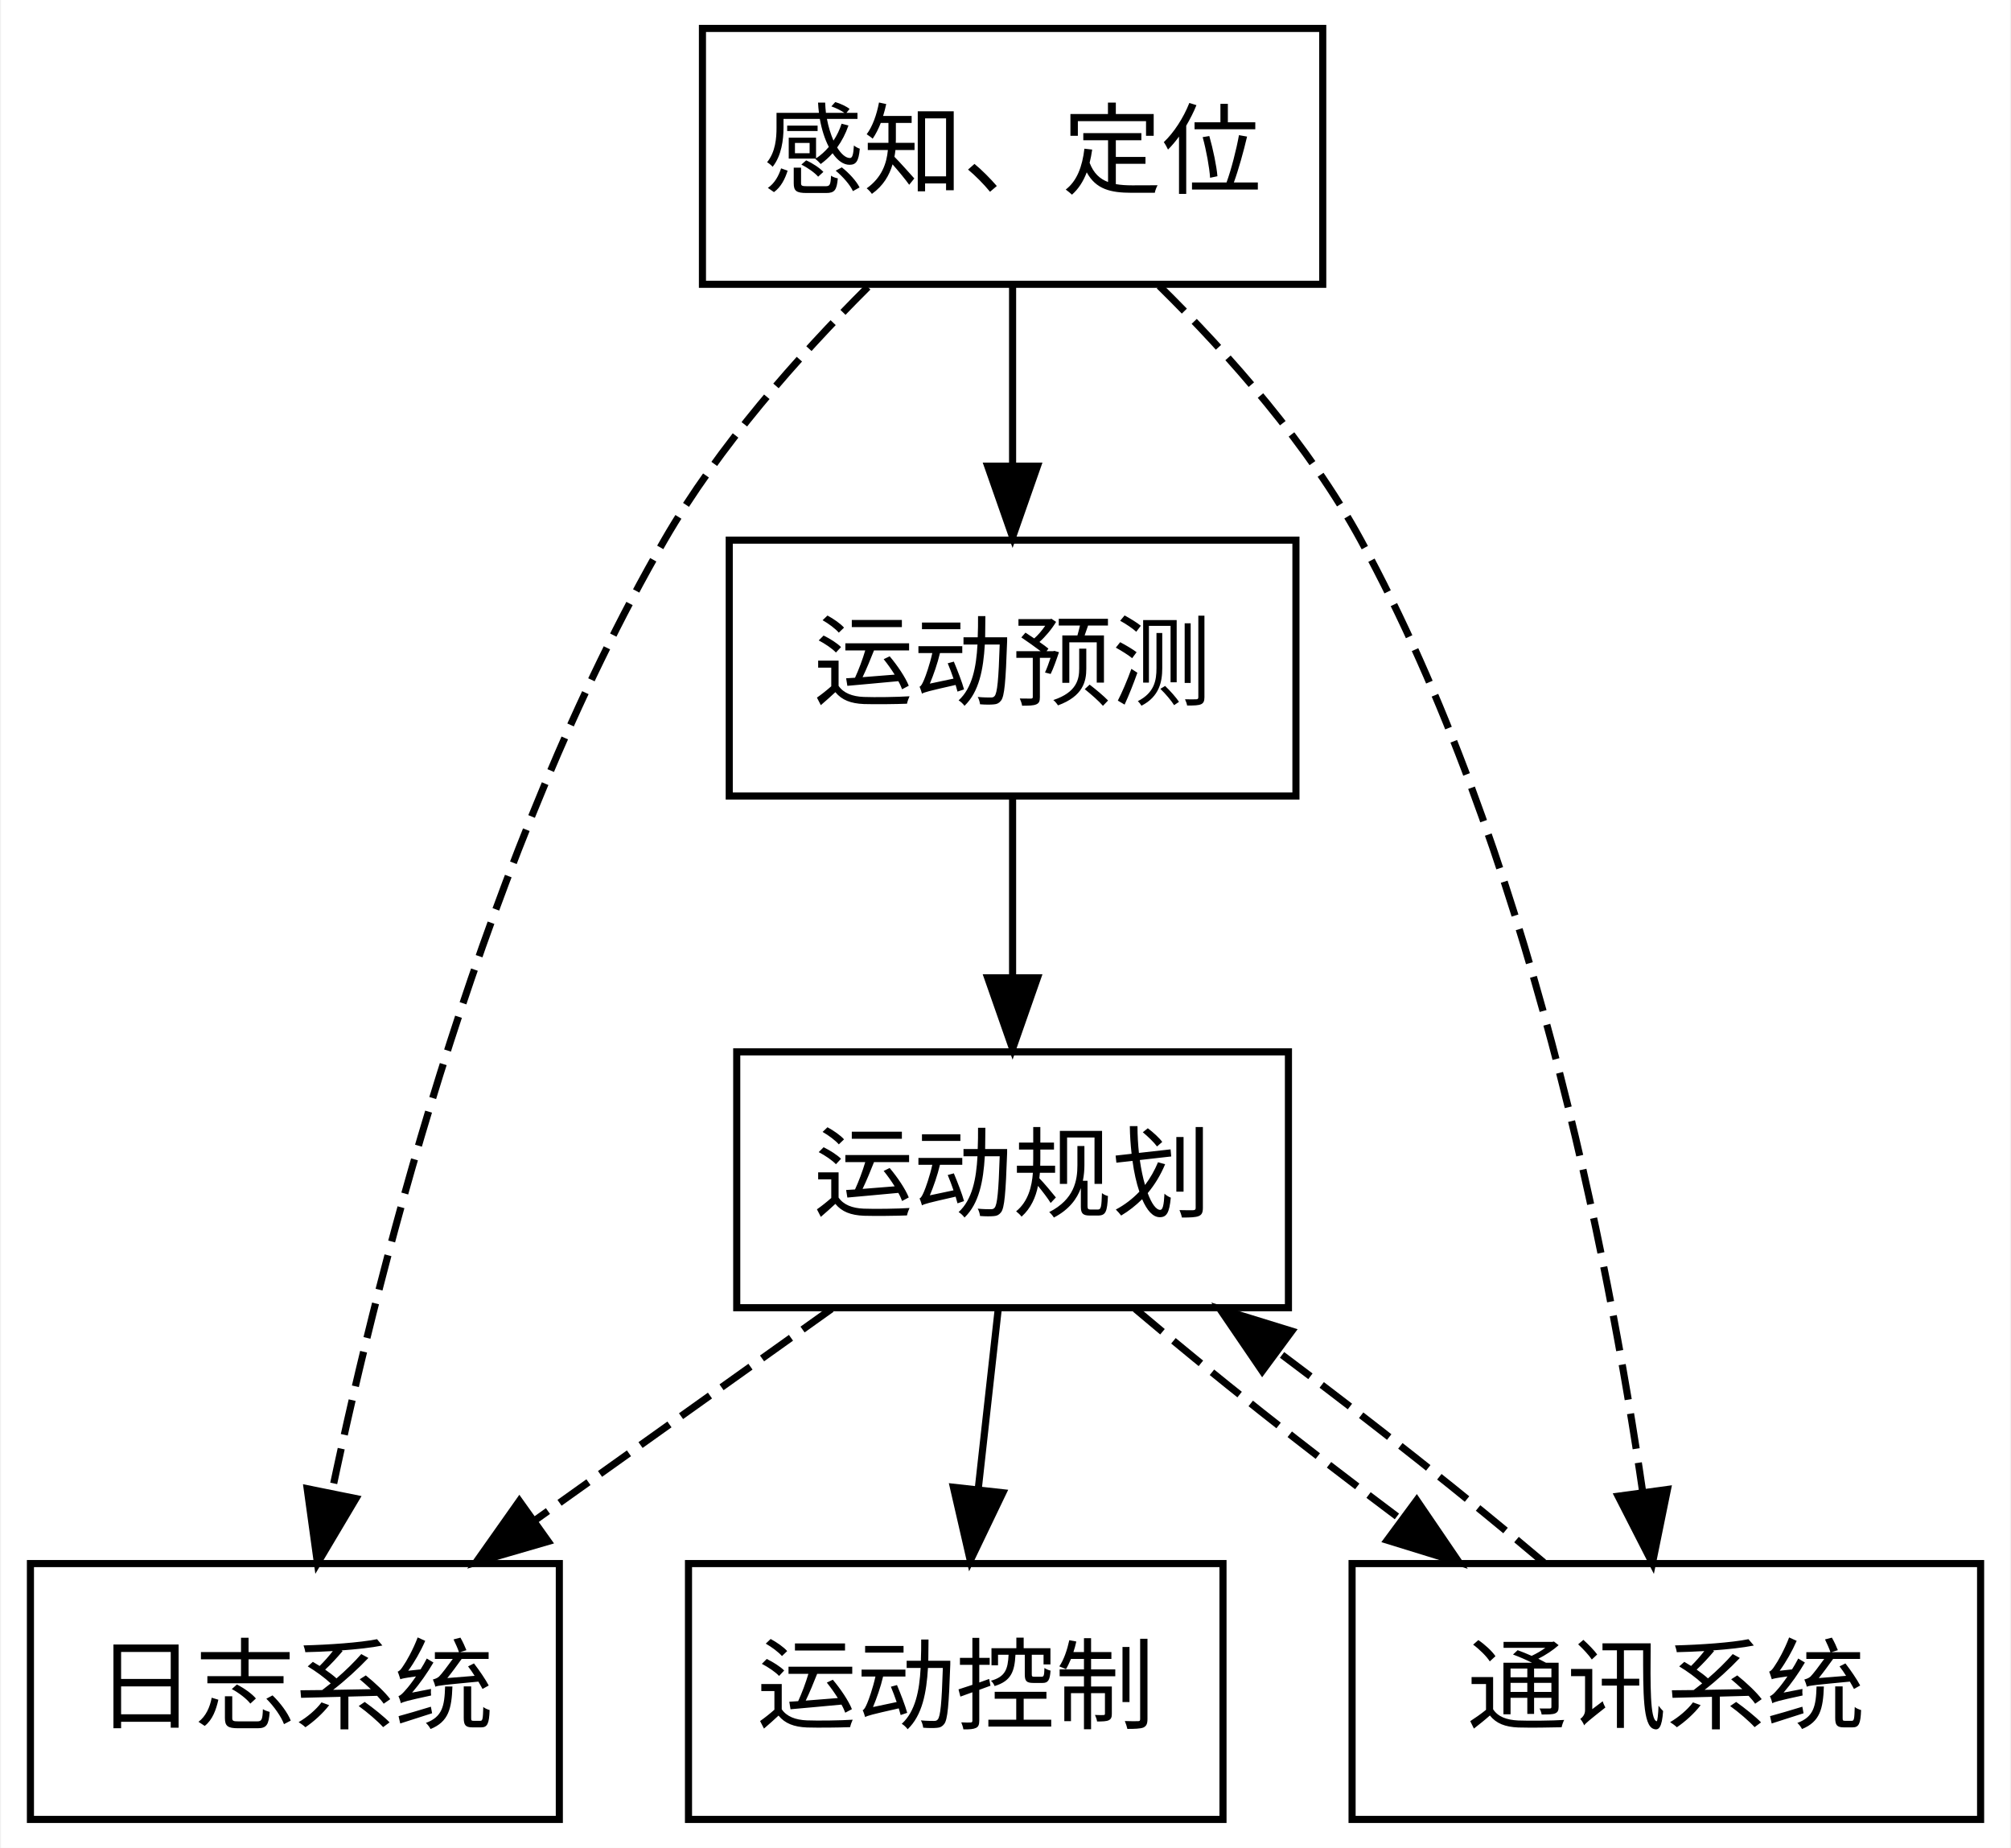
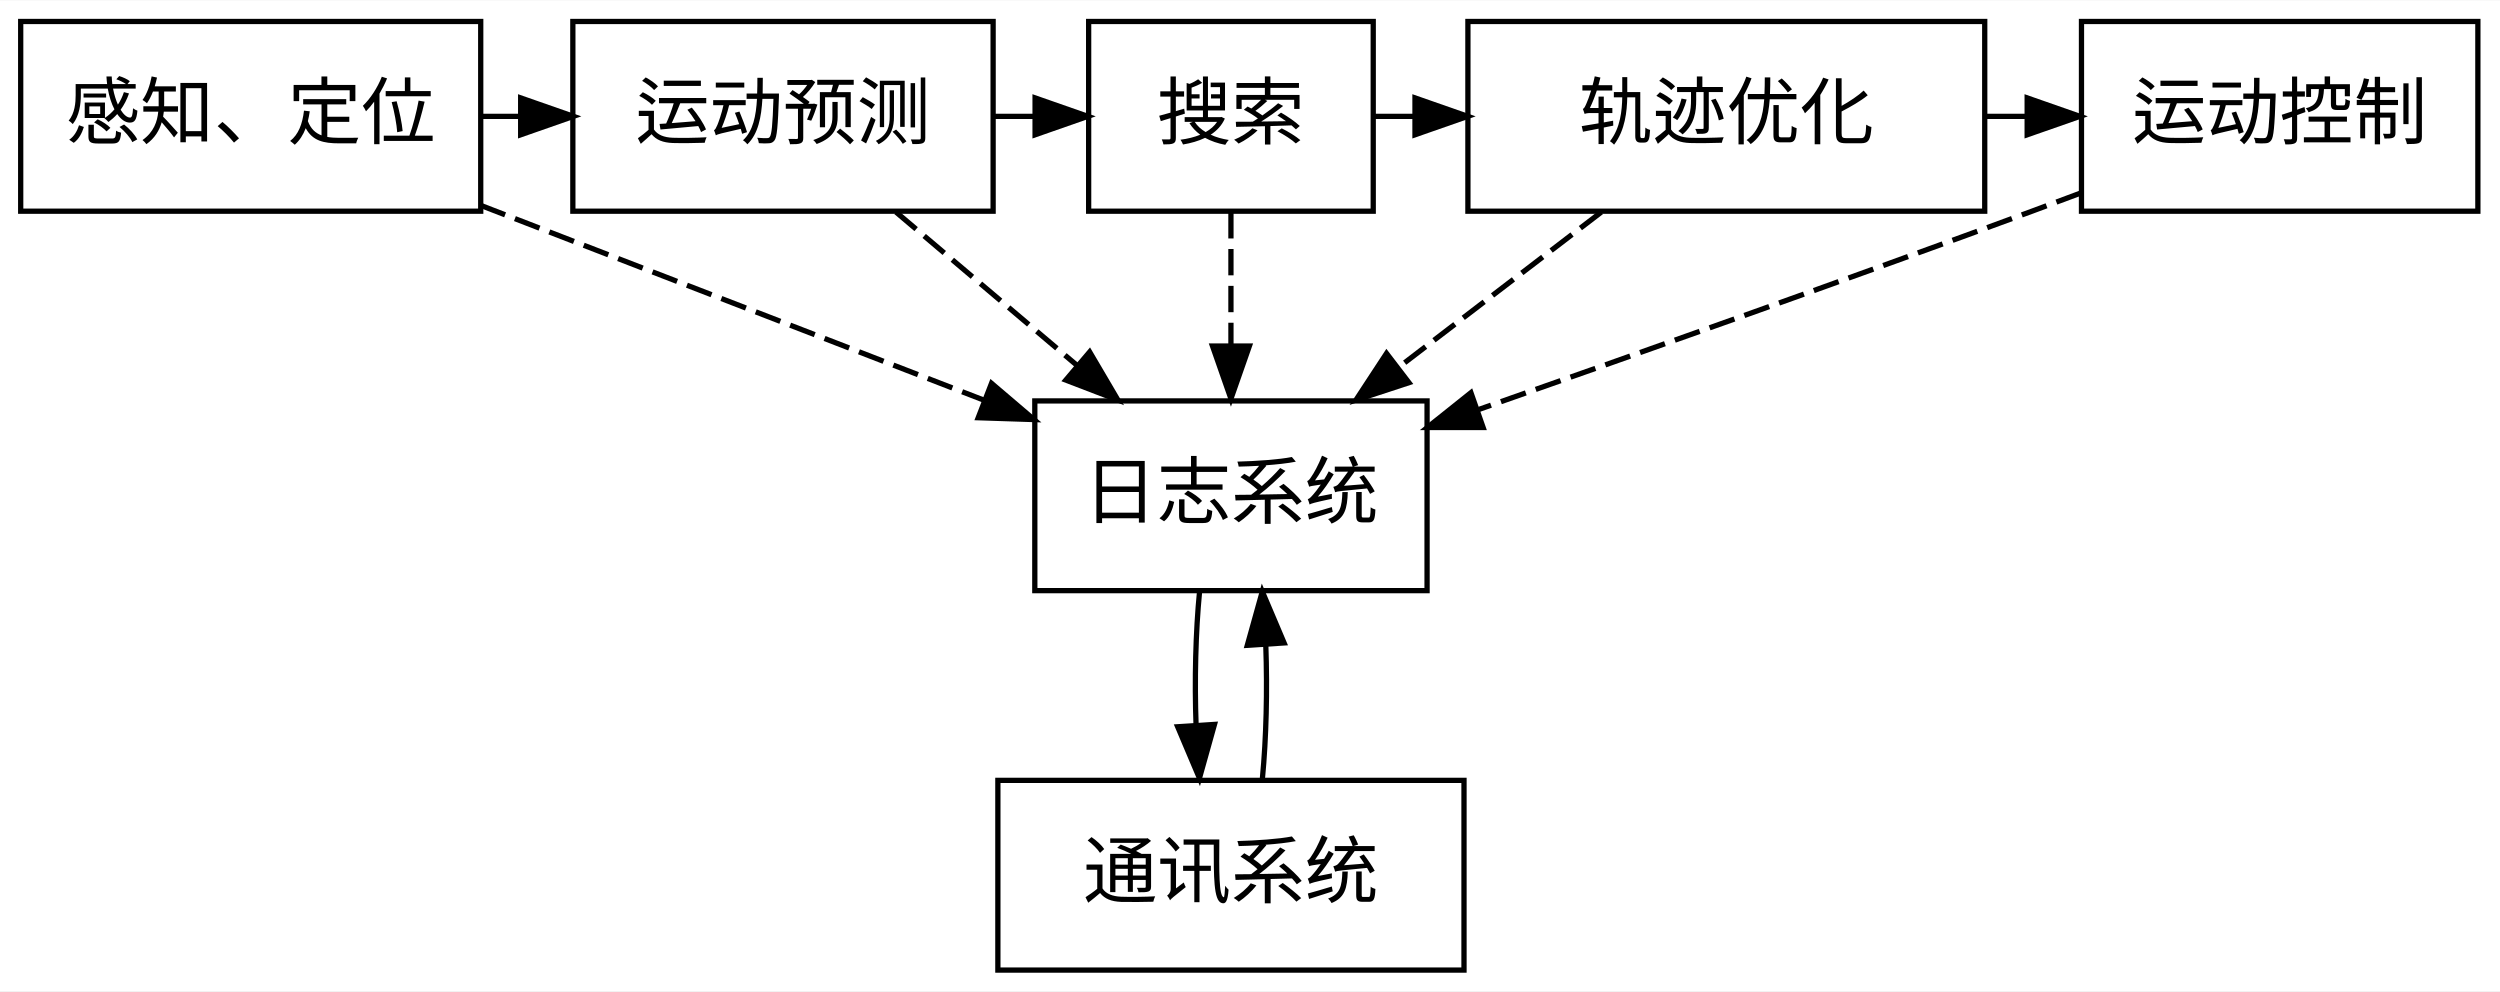
- <svg xmlns="http://www.w3.org/2000/svg" width="283pt" height="260pt" viewBox="0.00 0.00 282.72 260.00">
-   <g id="graph0" class="graph" transform="scale(1 1) rotate(0) translate(4 256)">
-     <polygon fill="#ffffff" stroke="transparent" points="-4,4 -4,-256 278.719,-256 278.719,4 -4,4" />
+ <svg xmlns="http://www.w3.org/2000/svg" width="474pt" height="188pt" viewBox="0.00 0.00 474.38 188.00">
+   <g id="graph0" class="graph" transform="scale(1 1) rotate(0) translate(4 184)">
+     <polygon fill="#ffffff" stroke="transparent" points="-4,4 -4,-184 470.377,-184 470.377,4 -4,4" />
    <g id="node1" class="node">
-       <polygon fill="none" stroke="#000000" points="182.003,-252 94.712,-252 94.712,-216 182.003,-216 182.003,-252" />
-       <text text-anchor="middle" x="138.357" y="-229.8" font-family="Times,serif" font-size="14.00" fill="#000000">感知、定位</text>
+       <polygon fill="none" stroke="#000000" points="87.218,-180 -.073,-180 -.073,-144 87.218,-144 87.218,-180" />
+       <text text-anchor="middle" x="43.573" y="-157.8" font-family="Times,serif" font-size="14.00" fill="#000000">感知、定位</text>
    </g>
    <g id="node2" class="node">
-       <polygon fill="none" stroke="#000000" points="178.232,-180 98.483,-180 98.483,-144 178.232,-144 178.232,-180" />
-       <text text-anchor="middle" x="138.357" y="-157.8" font-family="Times,serif" font-size="14.00" fill="#000000">运动预测</text>
+       <polygon fill="none" stroke="#000000" points="266.788,-108 192.357,-108 192.357,-72 266.788,-72 266.788,-108" />
+       <text text-anchor="middle" x="229.573" y="-85.8" font-family="Times,serif" font-size="14.00" fill="#000000">日志系统</text>
+     </g>
+     <g id="edge5" class="edge">
+       <path fill="none" stroke="#000000" stroke-dasharray="5,2" d="M87.181,-145.119C115.833,-134.028 153.295,-119.527 182.603,-108.182" />
+       <polygon fill="#000000" stroke="#000000" points="184.142,-111.339 192.204,-104.465 181.615,-104.811 184.142,-111.339" />
+     </g>
+     <g id="node4" class="node">
+       <polygon fill="none" stroke="#000000" points="184.447,-180 104.698,-180 104.698,-144 184.447,-144 184.447,-180" />
+       <text text-anchor="middle" x="144.573" y="-157.8" font-family="Times,serif" font-size="14.00" fill="#000000">运动预测</text>
    </g>
    <g id="edge1" class="edge">
-       <path fill="none" stroke="#000000" d="M138.357,-215.831C138.357,-208.131 138.357,-198.974 138.357,-190.417" />
-       <polygon fill="#000000" stroke="#000000" points="141.857,-190.413 138.357,-180.413 134.857,-190.413 141.857,-190.413" />
+       <path fill="none" stroke="#000000" d="M87.366,-162C89.817,-162 92.268,-162 94.719,-162" />
+       <polygon fill="#000000" stroke="#000000" points="94.796,-165.5 104.796,-162 94.796,-158.5 94.796,-165.5" />
+     </g>
+     <g id="node3" class="node">
+       <polygon fill="none" stroke="#000000" points="273.797,-36 185.348,-36 185.348,0 273.797,0 273.797,-36" />
+       <text text-anchor="middle" x="229.573" y="-13.8" font-family="Times,serif" font-size="14.00" fill="#000000">通讯系统</text>
+     </g>
+     <g id="edge10" class="edge">
+       <path fill="none" stroke="#000000" d="M223.62,-71.831C222.87,-64.131 222.649,-54.974 222.958,-46.417" />
+       <polygon fill="#000000" stroke="#000000" points="226.452,-46.616 223.597,-36.413 219.466,-46.17 226.452,-46.616" />
+     </g>
+     <g id="edge11" class="edge">
+       <path fill="none" stroke="#000000" d="M235.549,-36.413C236.28,-44.059 236.493,-53.108 236.188,-61.573" />
+       <polygon fill="#000000" stroke="#000000" points="232.677,-61.626 235.525,-71.831 239.663,-62.078 232.677,-61.626" />
+     </g>
+     <g id="edge6" class="edge">
+       <path fill="none" stroke="#000000" stroke-dasharray="5,2" d="M166.022,-143.831C176.39,-135.048 188.995,-124.371 200.237,-114.849" />
+       <polygon fill="#000000" stroke="#000000" points="202.762,-117.297 208.13,-108.163 198.238,-111.956 202.762,-117.297" />
+     </g>
+     <g id="node6" class="node">
+       <polygon fill="none" stroke="#000000" points="256.573,-180 202.573,-180 202.573,-144 256.573,-144 256.573,-180" />
+       <text text-anchor="middle" x="229.573" y="-157.8" font-family="Times,serif" font-size="14.00" fill="#000000">搜索</text>
+     </g>
+     <g id="edge2" class="edge">
+       <path fill="none" stroke="#000000" d="M184.416,-162C187.04,-162 189.664,-162 192.288,-162" />
+       <polygon fill="#000000" stroke="#000000" points="192.408,-165.5 202.408,-162 192.408,-158.5 192.408,-165.5" />
    </g>
    <g id="node5" class="node">
-       <polygon fill="none" stroke="#000000" points="74.572,-36 .142,-36 .142,0 74.572,0 74.572,-36" />
-       <text text-anchor="middle" x="37.357" y="-13.8" font-family="Times,serif" font-size="14.00" fill="#000000">日志系统</text>
+       <polygon fill="none" stroke="#000000" points="466.181,-180 390.964,-180 390.964,-144 466.181,-144 466.181,-180" />
+       <text text-anchor="middle" x="428.573" y="-157.8" font-family="Times,serif" font-size="14.00" fill="#000000">运动控制</text>
+     </g>
+     <g id="edge9" class="edge">
+       <path fill="none" stroke="#000000" stroke-dasharray="5,2" d="M390.893,-147.477C387.744,-146.291 384.606,-145.119 381.573,-144 346.52,-131.064 306.719,-116.944 276.639,-106.388" />
+       <polygon fill="#000000" stroke="#000000" points="277.427,-102.956 266.832,-102.952 275.112,-109.562 277.427,-102.956" />
+     </g>
+     <g id="edge7" class="edge">
+       <path fill="none" stroke="#000000" stroke-dasharray="5,2" d="M229.573,-143.831C229.573,-136.131 229.573,-126.974 229.573,-118.417" />
+       <polygon fill="#000000" stroke="#000000" points="233.073,-118.413 229.573,-108.413 226.073,-118.413 233.073,-118.413" />
+     </g>
+     <g id="node7" class="node">
+       <polygon fill="none" stroke="#000000" points="372.607,-180 274.538,-180 274.538,-144 372.607,-144 372.607,-180" />
+       <text text-anchor="middle" x="323.573" y="-157.8" font-family="Times,serif" font-size="14.00" fill="#000000">轨迹优化</text>
+     </g>
+     <g id="edge3" class="edge">
+       <path fill="none" stroke="#000000" d="M256.745,-162C259.241,-162 261.737,-162 264.233,-162" />
+       <polygon fill="#000000" stroke="#000000" points="264.496,-165.5 274.496,-162 264.496,-158.5 264.496,-165.5" />
+     </g>
+     <g id="edge8" class="edge">
+       <path fill="none" stroke="#000000" stroke-dasharray="5,2" d="M299.852,-143.831C288.163,-134.878 273.904,-123.956 261.292,-114.296" />
+       <polygon fill="#000000" stroke="#000000" points="263.352,-111.465 253.285,-108.163 259.096,-117.022 263.352,-111.465" />
    </g>
    <g id="edge4" class="edge">
-       <path fill="none" stroke="#000000" stroke-dasharray="5,2" d="M117.996,-215.61C108.196,-205.842 96.955,-193.155 89.357,-180 64.296,-136.608 49.615,-79.587 42.562,-46.054" />
-       <polygon fill="#000000" stroke="#000000" points="45.949,-45.147 40.536,-36.039 39.088,-46.535 45.949,-45.147" />
-     </g>
-     <g id="node6" class="node">
-       <polygon fill="none" stroke="#000000" points="274.582,-36 186.132,-36 186.132,0 274.582,0 274.582,-36" />
-       <text text-anchor="middle" x="230.357" y="-13.8" font-family="Times,serif" font-size="14.00" fill="#000000">通讯系统</text>
-     </g>
-     <g id="edge5" class="edge">
-       <path fill="none" stroke="#000000" stroke-dasharray="5,2" d="M159.005,-215.771C168.878,-206.044 180.099,-193.345 187.357,-180 210.944,-136.636 222.153,-79.606 227.031,-46.064" />
-       <polygon fill="#000000" stroke="#000000" points="230.514,-46.428 228.4,-36.046 223.578,-45.48 230.514,-46.428" />
-     </g>
-     <g id="node3" class="node">
-       <polygon fill="none" stroke="#000000" points="177.177,-108 99.537,-108 99.537,-72 177.177,-72 177.177,-108" />
-       <text text-anchor="middle" x="138.357" y="-85.8" font-family="Times,serif" font-size="14.00" fill="#000000">运动规划</text>
-     </g>
-     <g id="edge2" class="edge">
-       <path fill="none" stroke="#000000" d="M138.357,-143.831C138.357,-136.131 138.357,-126.974 138.357,-118.417" />
-       <polygon fill="#000000" stroke="#000000" points="141.857,-118.413 138.357,-108.413 134.857,-118.413 141.857,-118.413" />
-     </g>
-     <g id="node4" class="node">
-       <polygon fill="none" stroke="#000000" points="167.966,-36 92.749,-36 92.749,0 167.966,0 167.966,-36" />
-       <text text-anchor="middle" x="130.357" y="-13.8" font-family="Times,serif" font-size="14.00" fill="#000000">运动控制</text>
-     </g>
-     <g id="edge3" class="edge">
-       <path fill="none" stroke="#000000" d="M136.339,-71.831C135.483,-64.131 134.466,-54.974 133.515,-46.417" />
-       <polygon fill="#000000" stroke="#000000" points="136.986,-45.966 132.403,-36.413 130.029,-46.739 136.986,-45.966" />
-     </g>
-     <g id="edge6" class="edge">
-       <path fill="none" stroke="#000000" stroke-dasharray="5,2" d="M112.871,-71.831C100.191,-62.793 84.698,-51.748 71.052,-42.02" />
-       <polygon fill="#000000" stroke="#000000" points="73.01,-39.118 62.836,-36.163 68.947,-44.818 73.01,-39.118" />
-     </g>
-     <g id="edge7" class="edge">
-       <path fill="none" stroke="#000000" stroke-dasharray="5,2" d="M155.62,-71.831C166.188,-62.878 179.988,-51.956 192.891,-42.295" />
-       <polygon fill="#000000" stroke="#000000" points="195.231,-44.918 201.197,-36.163 191.073,-39.287 195.231,-44.918" />
-     </g>
-     <g id="edge8" class="edge">
-       <path fill="none" stroke="#000000" stroke-dasharray="5,2" d="M213.101,-36.163C202.535,-45.115 188.736,-56.037 175.832,-65.698" />
-       <polygon fill="#000000" stroke="#000000" points="173.491,-63.076 167.525,-71.831 177.649,-68.707 173.491,-63.076" />
+       <path fill="none" stroke="#000000" d="M372.791,-162C375.397,-162 378.003,-162 380.608,-162" />
+       <polygon fill="#000000" stroke="#000000" points="380.659,-165.5 390.659,-162 380.659,-158.5 380.659,-165.5" />
    </g>
  </g>
</svg>
